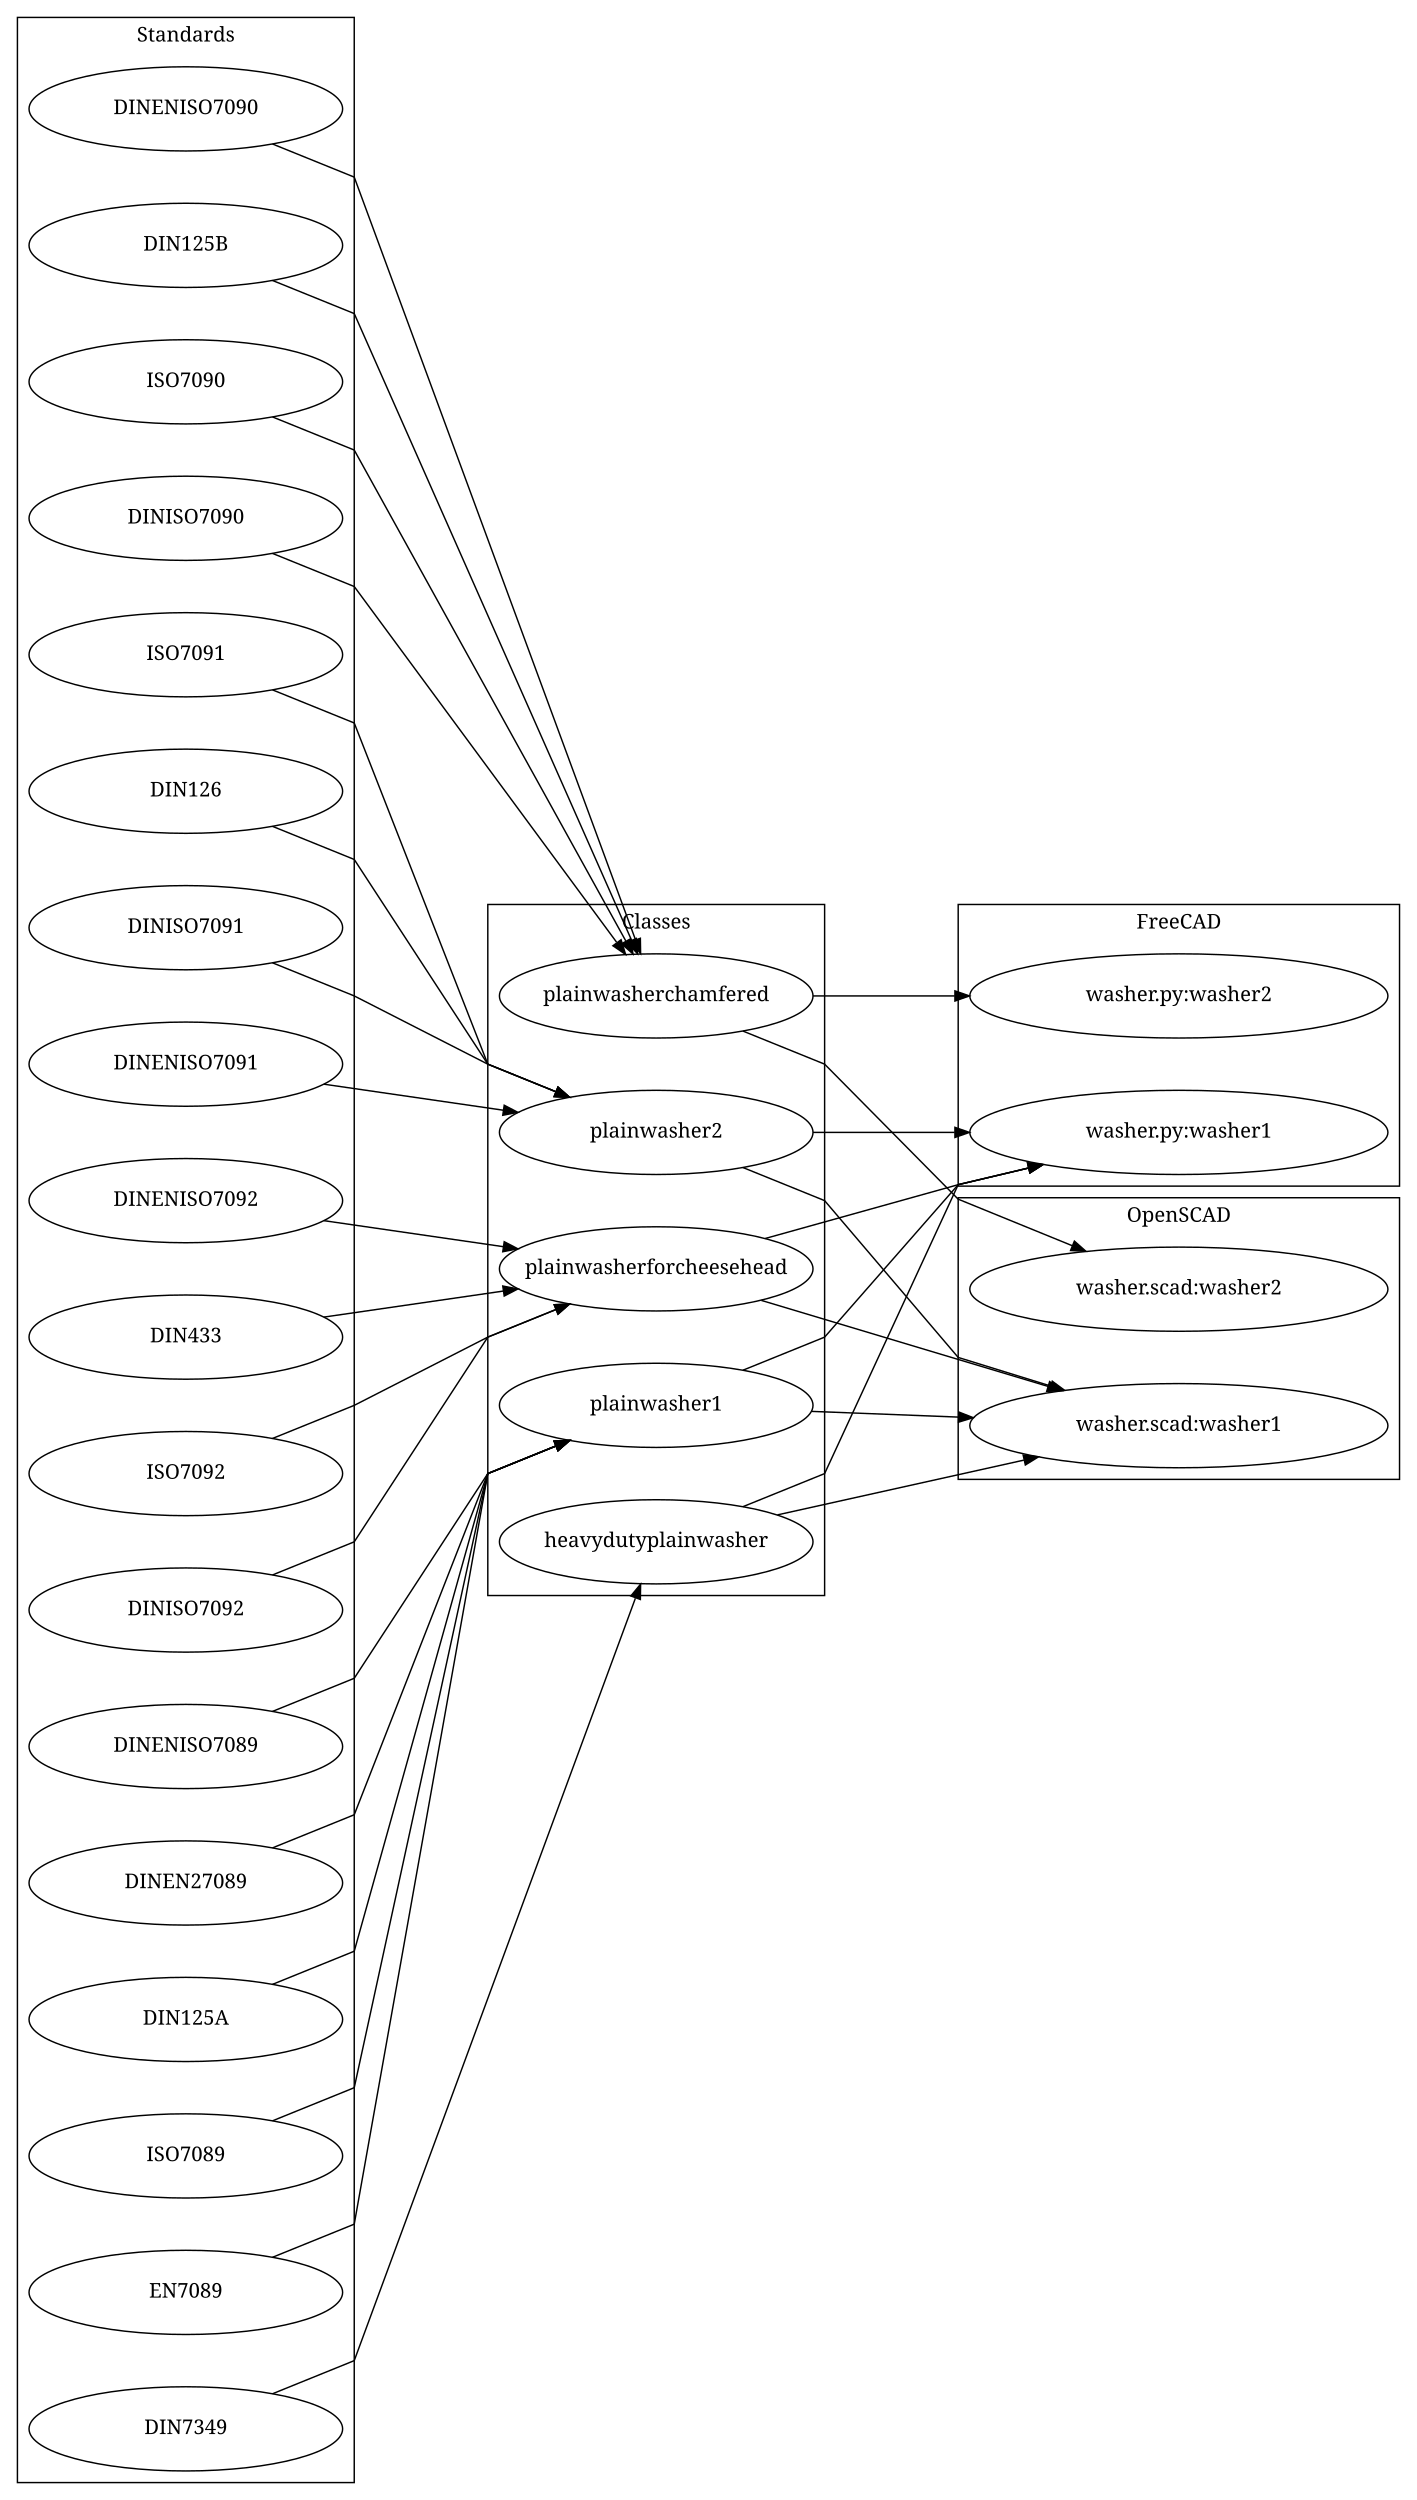
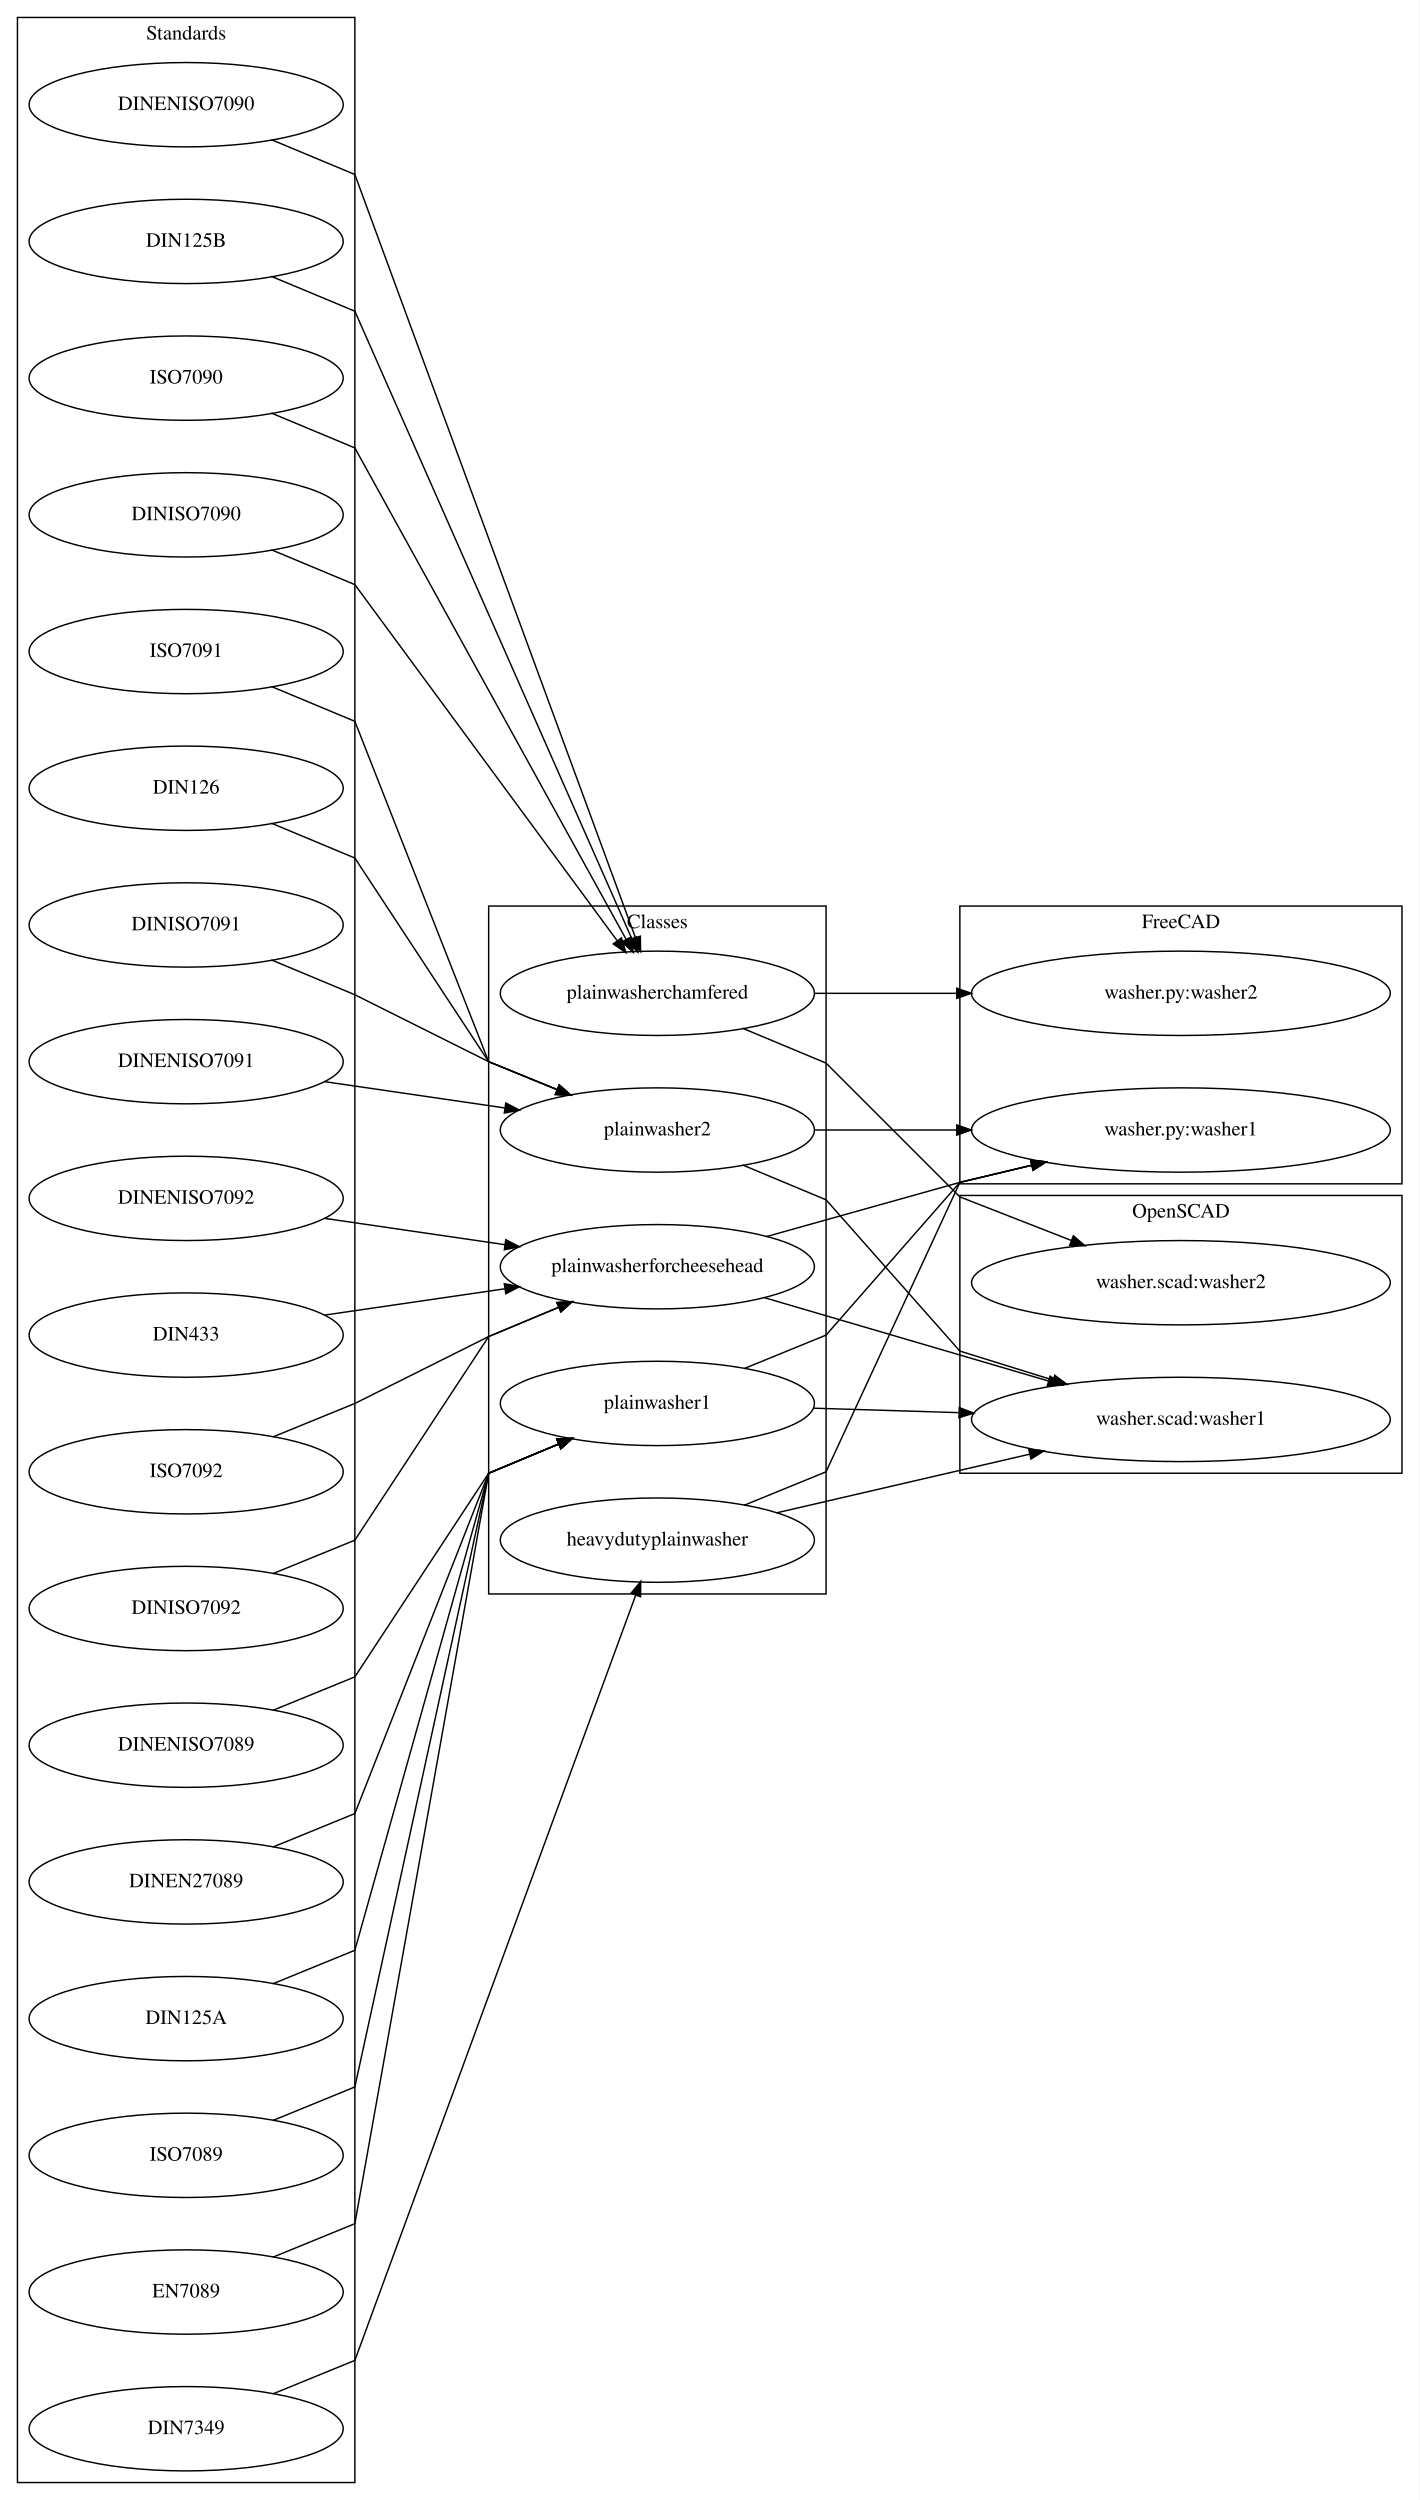
- <svg xmlns="http://www.w3.org/2000/svg" width="976pt" height="1722pt" viewBox="0.00 0.00 976.00 1722.00">
-   <g id="graph1" class="graph" transform="scale(1 1) rotate(0) translate(4 1718)">
-     <polygon fill="white" stroke="white" points="-4,5 -4,-1718 973,-1718 973,5 -4,5" />
-     <g id="graph2" class="cluster">
-       <polygon fill="none" stroke="black" points="332,-619 332,-1095 564,-1095 564,-619 332,-619" />
-       <text text-anchor="middle" x="448" y="-1078.4" font-family="Times Roman,serif" font-size="14.00">Classes</text>
-     </g>
-     <g id="graph3" class="cluster">
-       <polygon fill="none" stroke="black" points="8,-8 8,-1706 240,-1706 240,-8 8,-8" />
-       <text text-anchor="middle" x="124" y="-1689.4" font-family="Times Roman,serif" font-size="14.00">Standards</text>
-     </g>
-     <g id="graph4" class="cluster">
-       <polygon fill="none" stroke="black" points="656,-901 656,-1095 960,-1095 960,-901 656,-901" />
-       <text text-anchor="middle" x="808" y="-1078.4" font-family="Times Roman,serif" font-size="14.00">FreeCAD</text>
-     </g>
-     <g id="graph5" class="cluster">
-       <polygon fill="none" stroke="black" points="656,-699 656,-893 960,-893 960,-699 656,-699" />
-       <text text-anchor="middle" x="808" y="-876.4" font-family="Times Roman,serif" font-size="14.00">OpenSCAD</text>
+ <svg xmlns="http://www.w3.org/2000/svg" width="976pt" height="1719pt" viewBox="0.00 0.00 976.00 1719.00">
+   <g id="graph0" class="graph" transform="scale(1 1) rotate(0) translate(4 1715)">
+     <polygon fill="white" stroke="none" points="-4,4 -4,-1715 972,-1715 972,4 -4,4" />
+     <g id="clust1" class="cluster">
+       <polygon fill="none" stroke="black" points="332,-619 332,-1092 564,-1092 564,-619 332,-619" />
+       <text text-anchor="middle" x="448" y="-1076.8" font-family="Times,serif" font-size="14.00">Classes</text>
+     </g>
+     <g id="clust2" class="cluster">
+       <polygon fill="none" stroke="black" points="8,-8 8,-1703 240,-1703 240,-8 8,-8" />
+       <text text-anchor="middle" x="124" y="-1687.8" font-family="Times,serif" font-size="14.00">Standards</text>
+     </g>
+     <g id="clust3" class="cluster">
+       <polygon fill="none" stroke="black" points="656,-901 656,-1092 960,-1092 960,-901 656,-901" />
+       <text text-anchor="middle" x="808" y="-1076.8" font-family="Times,serif" font-size="14.00">FreeCAD</text>
+     </g>
+     <g id="clust4" class="cluster">
+       <polygon fill="none" stroke="black" points="656,-702 656,-893 960,-893 960,-702 656,-702" />
+       <text text-anchor="middle" x="808" y="-877.8" font-family="Times,serif" font-size="14.00">OpenSCAD</text>
+     </g>
+     <g id="node1" class="node">
+       <ellipse fill="none" stroke="black" cx="448" cy="-750" rx="108" ry="29" />
+       <text text-anchor="middle" x="448" y="-746.3" font-family="Times,serif" font-size="14.00">plainwasher1</text>
+     </g>
+     <g id="node24" class="node">
+       <ellipse fill="none" stroke="black" cx="808" cy="-938" rx="144" ry="29" />
+       <text text-anchor="middle" x="808" y="-934.3" font-family="Times,serif" font-size="14.00">washer.py:washer1</text>
+     </g>
+     <g id="edge1" class="edge">
+       <path fill="none" stroke="black" d="M507.511,-773.913C535.92,-785.524 564,-797 564,-797 564,-797 656,-902 656,-902 656,-902 678.106,-907.27 705.402,-913.778" />
+       <polygon fill="black" stroke="black" points="704.707,-917.21 715.246,-916.125 706.33,-910.401 704.707,-917.21" />
+     </g>
+     <g id="node26" class="node">
+       <ellipse fill="none" stroke="black" cx="808" cy="-739" rx="144" ry="29" />
+       <text text-anchor="middle" x="808" y="-735.3" font-family="Times,serif" font-size="14.00">washer.scad:washer1</text>
+     </g>
+     <g id="edge2" class="edge">
+       <path fill="none" stroke="black" d="M555.443,-746.729C586.729,-745.768 621.576,-744.697 655.122,-743.667" />
+       <polygon fill="black" stroke="black" points="655.598,-747.154 665.486,-743.348 655.383,-740.157 655.598,-747.154" />
    </g>
    <g id="node2" class="node">
-       <ellipse fill="none" stroke="black" cx="448" cy="-750" rx="108" ry="29" />
-       <text text-anchor="middle" x="448" y="-746.4" font-family="Times Roman,serif" font-size="14.00">plainwasher1</text>
+       <ellipse fill="none" stroke="black" cx="448" cy="-1032" rx="108" ry="29" />
+       <text text-anchor="middle" x="448" y="-1028.3" font-family="Times,serif" font-size="14.00">plainwasherchamfered</text>
+     </g>
+     <g id="node25" class="node">
+       <ellipse fill="none" stroke="black" cx="808" cy="-1032" rx="144" ry="29" />
+       <text text-anchor="middle" x="808" y="-1028.3" font-family="Times,serif" font-size="14.00">washer.py:washer2</text>
+     </g>
+     <g id="edge8" class="edge">
+       <path fill="none" stroke="black" d="M556.412,-1032C587.022,-1032 620.977,-1032 653.755,-1032" />
+       <polygon fill="black" stroke="black" points="653.885,-1035.5 663.885,-1032 653.885,-1028.5 653.885,-1035.5" />
    </g>
    <g id="node27" class="node">
-       <ellipse fill="none" stroke="black" cx="808" cy="-938" rx="144" ry="29" />
-       <text text-anchor="middle" x="808" y="-934.4" font-family="Times Roman,serif" font-size="14.00">washer.py:washer1</text>
+       <ellipse fill="none" stroke="black" cx="808" cy="-833" rx="144" ry="29" />
+       <text text-anchor="middle" x="808" y="-829.3" font-family="Times,serif" font-size="14.00">washer.scad:washer2</text>
+     </g>
+     <g id="edge9" class="edge">
+       <path fill="none" stroke="black" d="M506.5,-1008C535.25,-996 564,-984 564,-984 564,-984 656,-892 656,-892 656,-892 694.379,-877.004 732.44,-862.133" />
+       <polygon fill="black" stroke="black" points="734.046,-865.263 742.086,-858.364 731.498,-858.743 734.046,-865.263" />
+     </g>
+     <g id="node3" class="node">
+       <ellipse fill="none" stroke="black" cx="448" cy="-938" rx="108" ry="29" />
+       <text text-anchor="middle" x="448" y="-934.3" font-family="Times,serif" font-size="14.00">plainwasher2</text>
+     </g>
+     <g id="edge14" class="edge">
+       <path fill="none" stroke="black" d="M556.412,-938C587.022,-938 620.977,-938 653.755,-938" />
+       <polygon fill="black" stroke="black" points="653.885,-941.5 663.885,-938 653.885,-934.5 653.885,-941.5" />
+     </g>
+     <g id="edge15" class="edge">
+       <path fill="none" stroke="black" d="M506.5,-914C535.25,-902 564,-890 564,-890 564,-890 656,-786 656,-786 656,-786 686.302,-776.568 719.757,-766.155" />
+       <polygon fill="black" stroke="black" points="721.223,-769.365 729.731,-763.051 719.142,-762.681 721.223,-769.365" />
+     </g>
+     <g id="node4" class="node">
+       <ellipse fill="none" stroke="black" cx="448" cy="-844" rx="108" ry="29" />
+       <text text-anchor="middle" x="448" y="-840.3" font-family="Times,serif" font-size="14.00">plainwasherforcheesehead</text>
+     </g>
+     <g id="edge20" class="edge">
+       <path fill="none" stroke="black" d="M522.855,-864.694C582.302,-881.35 656,-902 656,-902 656,-902 678.106,-907.27 705.402,-913.778" />
+       <polygon fill="black" stroke="black" points="704.707,-917.21 715.246,-916.125 706.33,-910.401 704.707,-917.21" />
+     </g>
+     <g id="edge21" class="edge">
+       <path fill="none" stroke="black" d="M521.016,-822.878C577.397,-806.342 656.144,-783.245 716.735,-765.474" />
+       <polygon fill="black" stroke="black" points="718.068,-768.731 726.678,-762.558 716.097,-762.014 718.068,-768.731" />
+     </g>
+     <g id="node5" class="node">
+       <ellipse fill="none" stroke="black" cx="448" cy="-656" rx="108" ry="29" />
+       <text text-anchor="middle" x="448" y="-652.3" font-family="Times,serif" font-size="14.00">heavydutyplainwasher</text>
+     </g>
+     <g id="edge26" class="edge">
+       <path fill="none" stroke="black" d="M507.511,-679.913C535.92,-691.524 564,-703 564,-703 564,-703 656,-902 656,-902 656,-902 678.106,-907.27 705.402,-913.778" />
+       <polygon fill="black" stroke="black" points="704.707,-917.21 715.246,-916.125 706.33,-910.401 704.707,-917.21" />
+     </g>
+     <g id="edge27" class="edge">
+       <path fill="none" stroke="black" d="M529.789,-674.73C581.343,-686.683 648.641,-702.285 704.017,-715.124" />
+       <polygon fill="black" stroke="black" points="703.325,-718.556 713.857,-717.405 704.906,-711.737 703.325,-718.556" />
+     </g>
+     <g id="node6" class="node">
+       <ellipse fill="none" stroke="black" cx="124" cy="-233" rx="108" ry="29" />
+       <text text-anchor="middle" x="124" y="-229.3" font-family="Times,serif" font-size="14.00">ISO7089</text>
+     </g>
+     <g id="edge3" class="edge">
+       <path fill="none" stroke="black" d="M183.511,-256.913C211.92,-268.524 240,-280 240,-280 240,-280 332,-702 332,-702 332,-702 354.805,-711.519 380.104,-722.078" />
+       <polygon fill="black" stroke="black" points="378.923,-725.378 389.5,-726 381.62,-718.918 378.923,-725.378" />
+     </g>
+     <g id="node7" class="node">
+       <ellipse fill="none" stroke="black" cx="124" cy="-139" rx="108" ry="29" />
+       <text text-anchor="middle" x="124" y="-135.3" font-family="Times,serif" font-size="14.00">EN7089</text>
+     </g>
+     <g id="edge4" class="edge">
+       <path fill="none" stroke="black" d="M183.511,-162.913C211.92,-174.524 240,-186 240,-186 240,-186 332,-702 332,-702 332,-702 354.805,-711.519 380.104,-722.078" />
+       <polygon fill="black" stroke="black" points="378.923,-725.378 389.5,-726 381.62,-718.918 378.923,-725.378" />
+     </g>
+     <g id="node8" class="node">
+       <ellipse fill="none" stroke="black" cx="124" cy="-515" rx="108" ry="29" />
+       <text text-anchor="middle" x="124" y="-511.3" font-family="Times,serif" font-size="14.00">DINENISO7089</text>
+     </g>
+     <g id="edge5" class="edge">
+       <path fill="none" stroke="black" d="M183.511,-538.913C211.92,-550.524 240,-562 240,-562 240,-562 332,-702 332,-702 332,-702 354.805,-711.519 380.104,-722.078" />
+       <polygon fill="black" stroke="black" points="378.923,-725.378 389.5,-726 381.62,-718.918 378.923,-725.378" />
+     </g>
+     <g id="node9" class="node">
+       <ellipse fill="none" stroke="black" cx="124" cy="-421" rx="108" ry="29" />
+       <text text-anchor="middle" x="124" y="-417.3" font-family="Times,serif" font-size="14.00">DINEN27089</text>
    </g>
    <g id="edge6" class="edge">
-       <path fill="none" stroke="black" d="M507.699,-774.188C536.122,-785.705 564,-797 564,-797 564,-797 656,-902 656,-902 656,-902 677.459,-907.082 704.25,-913.428" />
-       <polygon fill="black" stroke="black" points="703.795,-916.917 714.332,-915.816 705.408,-910.105 703.795,-916.917" />
-     </g>
-     <g id="node30" class="node">
-       <ellipse fill="none" stroke="black" cx="808" cy="-736" rx="144" ry="29" />
-       <text text-anchor="middle" x="808" y="-732.4" font-family="Times Roman,serif" font-size="14.00">washer.scad:washer1</text>
-     </g>
-     <g id="edge8" class="edge">
-       <path fill="none" stroke="black" d="M555.037,-745.837C586.823,-744.601 622.263,-743.223 656.316,-741.899" />
-       <polygon fill="black" stroke="black" points="656.499,-745.394 666.355,-741.508 656.227,-738.4 656.499,-745.394" />
-     </g>
-     <g id="node3" class="node">
-       <ellipse fill="none" stroke="black" cx="448" cy="-1032" rx="108" ry="29" />
-       <text text-anchor="middle" x="448" y="-1028.4" font-family="Times Roman,serif" font-size="14.00">plainwasherchamfered</text>
-     </g>
-     <g id="node28" class="node">
-       <ellipse fill="none" stroke="black" cx="808" cy="-1032" rx="144" ry="29" />
-       <text text-anchor="middle" x="808" y="-1028.4" font-family="Times Roman,serif" font-size="14.00">washer.py:washer2</text>
-     </g>
-     <g id="edge20" class="edge">
-       <path fill="none" stroke="black" d="M556.012,-1032C586.7,-1032 620.73,-1032 653.598,-1032" />
-       <polygon fill="black" stroke="black" points="653.756,-1035.5 663.756,-1032 653.756,-1028.5 653.756,-1035.5" />
-     </g>
-     <g id="node31" class="node">
-       <ellipse fill="none" stroke="black" cx="808" cy="-830" rx="144" ry="29" />
-       <text text-anchor="middle" x="808" y="-826.4" font-family="Times Roman,serif" font-size="14.00">washer.scad:washer2</text>
+       <path fill="none" stroke="black" d="M183.511,-444.913C211.92,-456.524 240,-468 240,-468 240,-468 332,-702 332,-702 332,-702 354.805,-711.519 380.104,-722.078" />
+       <polygon fill="black" stroke="black" points="378.923,-725.378 389.5,-726 381.62,-718.918 378.923,-725.378" />
+     </g>
+     <g id="node10" class="node">
+       <ellipse fill="none" stroke="black" cx="124" cy="-327" rx="108" ry="29" />
+       <text text-anchor="middle" x="124" y="-323.3" font-family="Times,serif" font-size="14.00">DIN125A</text>
+     </g>
+     <g id="edge7" class="edge">
+       <path fill="none" stroke="black" d="M183.511,-350.913C211.92,-362.524 240,-374 240,-374 240,-374 332,-702 332,-702 332,-702 354.805,-711.519 380.104,-722.078" />
+       <polygon fill="black" stroke="black" points="378.923,-725.378 389.5,-726 381.62,-718.918 378.923,-725.378" />
+     </g>
+     <g id="node11" class="node">
+       <ellipse fill="none" stroke="black" cx="124" cy="-1455" rx="108" ry="29" />
+       <text text-anchor="middle" x="124" y="-1451.3" font-family="Times,serif" font-size="14.00">ISO7090</text>
+     </g>
+     <g id="edge10" class="edge">
+       <path fill="none" stroke="black" d="M182.5,-1431C211.25,-1419 240,-1407 240,-1407 240,-1407 374.214,-1163.86 426.499,-1069.14" />
+       <polygon fill="black" stroke="black" points="429.673,-1070.63 431.441,-1060.19 423.545,-1067.25 429.673,-1070.63" />
+     </g>
+     <g id="node12" class="node">
+       <ellipse fill="none" stroke="black" cx="124" cy="-1361" rx="108" ry="29" />
+       <text text-anchor="middle" x="124" y="-1357.3" font-family="Times,serif" font-size="14.00">DINISO7090</text>
+     </g>
+     <g id="edge11" class="edge">
+       <path fill="none" stroke="black" d="M182.5,-1337C211.25,-1325 240,-1313 240,-1313 240,-1313 364.274,-1144.3 420.24,-1068.33" />
+       <polygon fill="black" stroke="black" points="423.282,-1070.1 426.395,-1059.97 417.646,-1065.95 423.282,-1070.1" />
+     </g>
+     <g id="node13" class="node">
+       <ellipse fill="none" stroke="black" cx="124" cy="-1643" rx="108" ry="29" />
+       <text text-anchor="middle" x="124" y="-1639.3" font-family="Times,serif" font-size="14.00">DINENISO7090</text>
+     </g>
+     <g id="edge12" class="edge">
+       <path fill="none" stroke="black" d="M182.5,-1619C211.25,-1607 240,-1595 240,-1595 240,-1595 386.24,-1197.26 432.885,-1070.39" />
+       <polygon fill="black" stroke="black" points="436.284,-1071.29 436.45,-1060.69 429.714,-1068.87 436.284,-1071.29" />
+     </g>
+     <g id="node14" class="node">
+       <ellipse fill="none" stroke="black" cx="124" cy="-1549" rx="108" ry="29" />
+       <text text-anchor="middle" x="124" y="-1545.3" font-family="Times,serif" font-size="14.00">DIN125B</text>
+     </g>
+     <g id="edge13" class="edge">
+       <path fill="none" stroke="black" d="M182.5,-1525C211.25,-1513 240,-1501 240,-1501 240,-1501 381.401,-1180.63 430.468,-1069.46" />
+       <polygon fill="black" stroke="black" points="433.681,-1070.84 434.517,-1060.28 427.277,-1068.02 433.681,-1070.84" />
+     </g>
+     <g id="node15" class="node">
+       <ellipse fill="none" stroke="black" cx="124" cy="-1173" rx="108" ry="29" />
+       <text text-anchor="middle" x="124" y="-1169.3" font-family="Times,serif" font-size="14.00">DIN126</text>
+     </g>
+     <g id="edge16" class="edge">
+       <path fill="none" stroke="black" d="M182.5,-1149C211.25,-1137 240,-1125 240,-1125 240,-1125 332,-985 332,-985 332,-985 354.274,-975.897 379.216,-965.703" />
+       <polygon fill="black" stroke="black" points="380.557,-968.936 388.489,-961.913 377.908,-962.456 380.557,-968.936" />
+     </g>
+     <g id="node16" class="node">
+       <ellipse fill="none" stroke="black" cx="124" cy="-1079" rx="108" ry="29" />
+       <text text-anchor="middle" x="124" y="-1075.3" font-family="Times,serif" font-size="14.00">DINISO7091</text>
+     </g>
+     <g id="edge17" class="edge">
+       <path fill="none" stroke="black" d="M182.5,-1055C211.25,-1043 240,-1031 240,-1031 240,-1031 332,-985 332,-985 332,-985 354.274,-975.897 379.216,-965.703" />
+       <polygon fill="black" stroke="black" points="380.557,-968.936 388.489,-961.913 377.908,-962.456 380.557,-968.936" />
+     </g>
+     <g id="node17" class="node">
+       <ellipse fill="none" stroke="black" cx="124" cy="-985" rx="108" ry="29" />
+       <text text-anchor="middle" x="124" y="-981.3" font-family="Times,serif" font-size="14.00">DINENISO7091</text>
+     </g>
+     <g id="edge18" class="edge">
+       <path fill="none" stroke="black" d="M219.001,-971.279C257.933,-965.597 303.226,-958.986 343.137,-953.16" />
+       <polygon fill="black" stroke="black" points="343.771,-956.605 353.16,-951.697 342.76,-949.678 343.771,-956.605" />
+     </g>
+     <g id="node18" class="node">
+       <ellipse fill="none" stroke="black" cx="124" cy="-1267" rx="108" ry="29" />
+       <text text-anchor="middle" x="124" y="-1263.3" font-family="Times,serif" font-size="14.00">ISO7091</text>
+     </g>
+     <g id="edge19" class="edge">
+       <path fill="none" stroke="black" d="M182.5,-1243C211.25,-1231 240,-1219 240,-1219 240,-1219 332,-985 332,-985 332,-985 354.274,-975.897 379.216,-965.703" />
+       <polygon fill="black" stroke="black" points="380.557,-968.936 388.489,-961.913 377.908,-962.456 380.557,-968.936" />
+     </g>
+     <g id="node19" class="node">
+       <ellipse fill="none" stroke="black" cx="124" cy="-797" rx="108" ry="29" />
+       <text text-anchor="middle" x="124" y="-793.3" font-family="Times,serif" font-size="14.00">DIN433</text>
    </g>
    <g id="edge22" class="edge">
-       <path fill="none" stroke="black" d="M507.699,-1007.81C536.122,-996.295 564,-985 564,-985 564,-985 656,-892 656,-892 656,-892 695.801,-875.765 734.67,-859.911" />
-       <polygon fill="black" stroke="black" points="736.041,-863.132 743.979,-856.114 733.398,-856.65 736.041,-863.132" />
-     </g>
-     <g id="node4" class="node">
-       <ellipse fill="none" stroke="black" cx="448" cy="-938" rx="108" ry="29" />
-       <text text-anchor="middle" x="448" y="-934.4" font-family="Times Roman,serif" font-size="14.00">plainwasher2</text>
-     </g>
-     <g id="edge32" class="edge">
-       <path fill="none" stroke="black" d="M556.012,-938C586.7,-938 620.73,-938 653.598,-938" />
-       <polygon fill="black" stroke="black" points="653.756,-941.5 663.756,-938 653.756,-934.5 653.756,-941.5" />
-     </g>
-     <g id="edge34" class="edge">
-       <path fill="none" stroke="black" d="M507.699,-913.812C536.122,-902.295 564,-891 564,-891 564,-891 656,-783 656,-783 656,-783 686.02,-773.717 719.378,-763.403" />
-       <polygon fill="black" stroke="black" points="720.809,-766.624 729.329,-760.326 718.741,-759.936 720.809,-766.624" />
-     </g>
-     <g id="node5" class="node">
-       <ellipse fill="none" stroke="black" cx="448" cy="-844" rx="108" ry="29" />
-       <text text-anchor="middle" x="448" y="-840.4" font-family="Times Roman,serif" font-size="14.00">plainwasherforcheesehead</text>
-     </g>
-     <g id="edge44" class="edge">
-       <path fill="none" stroke="black" d="M523.093,-864.939C582.672,-881.553 656,-902 656,-902 656,-902 677.459,-907.082 704.25,-913.428" />
-       <polygon fill="black" stroke="black" points="703.795,-916.917 714.332,-915.816 705.408,-910.105 703.795,-916.917" />
-     </g>
-     <g id="edge46" class="edge">
-       <path fill="none" stroke="black" d="M520.418,-822.275C577.328,-805.201 656.901,-781.33 717.921,-763.024" />
-       <polygon fill="black" stroke="black" points="718.976,-766.361 727.549,-760.135 716.965,-759.657 718.976,-766.361" />
-     </g>
-     <g id="node6" class="node">
-       <ellipse fill="none" stroke="black" cx="448" cy="-656" rx="108" ry="29" />
-       <text text-anchor="middle" x="448" y="-652.4" font-family="Times Roman,serif" font-size="14.00">heavydutyplainwasher</text>
-     </g>
-     <g id="edge56" class="edge">
-       <path fill="none" stroke="black" d="M507.699,-680.188C536.122,-691.705 564,-703 564,-703 564,-703 656,-902 656,-902 656,-902 677.459,-907.082 704.25,-913.428" />
-       <polygon fill="black" stroke="black" points="703.795,-916.917 714.332,-915.816 705.408,-910.105 703.795,-916.917" />
-     </g>
-     <g id="edge58" class="edge">
-       <path fill="none" stroke="black" d="M531.496,-674.555C582.043,-685.787 647.005,-700.223 701.26,-712.28" />
-       <polygon fill="black" stroke="black" points="700.739,-715.75 711.26,-714.502 702.258,-708.916 700.739,-715.75" />
-     </g>
-     <g id="node8" class="node">
-       <ellipse fill="none" stroke="black" cx="124" cy="-233" rx="108" ry="29" />
-       <text text-anchor="middle" x="124" y="-229.4" font-family="Times Roman,serif" font-size="14.00">ISO7089</text>
-     </g>
-     <g id="edge10" class="edge">
-       <path fill="none" stroke="black" d="M183.699,-257.188C212.122,-268.705 240,-280 240,-280 240,-280 332,-703 332,-703 332,-703 354.113,-711.96 379.03,-722.055" />
-       <polygon fill="black" stroke="black" points="377.719,-725.3 388.301,-725.812 380.347,-718.812 377.719,-725.3" />
-     </g>
-     <g id="node9" class="node">
-       <ellipse fill="none" stroke="black" cx="124" cy="-139" rx="108" ry="29" />
-       <text text-anchor="middle" x="124" y="-135.4" font-family="Times Roman,serif" font-size="14.00">EN7089</text>
-     </g>
-     <g id="edge12" class="edge">
-       <path fill="none" stroke="black" d="M183.699,-163.188C212.122,-174.705 240,-186 240,-186 240,-186 332,-703 332,-703 332,-703 354.113,-711.96 379.03,-722.055" />
-       <polygon fill="black" stroke="black" points="377.719,-725.3 388.301,-725.812 380.347,-718.812 377.719,-725.3" />
-     </g>
-     <g id="node10" class="node">
-       <ellipse fill="none" stroke="black" cx="124" cy="-515" rx="108" ry="29" />
-       <text text-anchor="middle" x="124" y="-511.4" font-family="Times Roman,serif" font-size="14.00">DINENISO7089</text>
-     </g>
-     <g id="edge14" class="edge">
-       <path fill="none" stroke="black" d="M183.699,-539.188C212.122,-550.705 240,-562 240,-562 240,-562 332,-703 332,-703 332,-703 354.113,-711.96 379.03,-722.055" />
-       <polygon fill="black" stroke="black" points="377.719,-725.3 388.301,-725.812 380.347,-718.812 377.719,-725.3" />
-     </g>
-     <g id="node11" class="node">
-       <ellipse fill="none" stroke="black" cx="124" cy="-421" rx="108" ry="29" />
-       <text text-anchor="middle" x="124" y="-417.4" font-family="Times Roman,serif" font-size="14.00">DINEN27089</text>
-     </g>
-     <g id="edge16" class="edge">
-       <path fill="none" stroke="black" d="M183.699,-445.188C212.122,-456.705 240,-468 240,-468 240,-468 332,-703 332,-703 332,-703 354.113,-711.96 379.03,-722.055" />
-       <polygon fill="black" stroke="black" points="377.719,-725.3 388.301,-725.812 380.347,-718.812 377.719,-725.3" />
-     </g>
-     <g id="node12" class="node">
-       <ellipse fill="none" stroke="black" cx="124" cy="-327" rx="108" ry="29" />
-       <text text-anchor="middle" x="124" y="-323.4" font-family="Times Roman,serif" font-size="14.00">DIN125A</text>
-     </g>
-     <g id="edge18" class="edge">
-       <path fill="none" stroke="black" d="M183.699,-351.188C212.122,-362.705 240,-374 240,-374 240,-374 332,-703 332,-703 332,-703 354.113,-711.96 379.03,-722.055" />
-       <polygon fill="black" stroke="black" points="377.719,-725.3 388.301,-725.812 380.347,-718.812 377.719,-725.3" />
-     </g>
-     <g id="node13" class="node">
-       <ellipse fill="none" stroke="black" cx="124" cy="-1455" rx="108" ry="29" />
-       <text text-anchor="middle" x="124" y="-1451.4" font-family="Times Roman,serif" font-size="14.00">ISO7090</text>
+       <path fill="none" stroke="black" d="M219.001,-810.721C257.933,-816.403 303.226,-823.014 343.137,-828.84" />
+       <polygon fill="black" stroke="black" points="342.76,-832.322 353.16,-830.303 343.771,-825.395 342.76,-832.322" />
+     </g>
+     <g id="node20" class="node">
+       <ellipse fill="none" stroke="black" cx="124" cy="-703" rx="108" ry="29" />
+       <text text-anchor="middle" x="124" y="-699.3" font-family="Times,serif" font-size="14.00">ISO7092</text>
+     </g>
+     <g id="edge23" class="edge">
+       <path fill="none" stroke="black" d="M183.511,-726.913C211.92,-738.524 240,-750 240,-750 240,-750 332,-796 332,-796 332,-796 354.805,-805.519 380.104,-816.078" />
+       <polygon fill="black" stroke="black" points="378.923,-819.378 389.5,-820 381.62,-812.918 378.923,-819.378" />
+     </g>
+     <g id="node21" class="node">
+       <ellipse fill="none" stroke="black" cx="124" cy="-609" rx="108" ry="29" />
+       <text text-anchor="middle" x="124" y="-605.3" font-family="Times,serif" font-size="14.00">DINISO7092</text>
    </g>
    <g id="edge24" class="edge">
-       <path fill="none" stroke="black" d="M183.699,-1430.81C212.122,-1419.3 240,-1408 240,-1408 240,-1408 374.23,-1165.35 427.028,-1069.91" />
-       <polygon fill="black" stroke="black" points="430.246,-1071.32 432.024,-1060.88 424.121,-1067.94 430.246,-1071.32" />
-     </g>
-     <g id="node14" class="node">
-       <ellipse fill="none" stroke="black" cx="124" cy="-1361" rx="108" ry="29" />
-       <text text-anchor="middle" x="124" y="-1357.4" font-family="Times Roman,serif" font-size="14.00">DINISO7090</text>
-     </g>
-     <g id="edge26" class="edge">
-       <path fill="none" stroke="black" d="M183.699,-1336.81C212.122,-1325.3 240,-1314 240,-1314 240,-1314 364.268,-1145.52 420.7,-1069.01" />
-       <polygon fill="black" stroke="black" points="423.792,-1070.72 426.911,-1060.59 418.159,-1066.56 423.792,-1070.72" />
-     </g>
-     <g id="node15" class="node">
-       <ellipse fill="none" stroke="black" cx="124" cy="-1643" rx="108" ry="29" />
-       <text text-anchor="middle" x="124" y="-1639.4" font-family="Times Roman,serif" font-size="14.00">DINENISO7090</text>
+       <path fill="none" stroke="black" d="M183.511,-632.913C211.92,-644.524 240,-656 240,-656 240,-656 332,-796 332,-796 332,-796 354.805,-805.519 380.104,-816.078" />
+       <polygon fill="black" stroke="black" points="378.923,-819.378 389.5,-820 381.62,-812.918 378.923,-819.378" />
+     </g>
+     <g id="node22" class="node">
+       <ellipse fill="none" stroke="black" cx="124" cy="-891" rx="108" ry="29" />
+       <text text-anchor="middle" x="124" y="-887.3" font-family="Times,serif" font-size="14.00">DINENISO7092</text>
+     </g>
+     <g id="edge25" class="edge">
+       <path fill="none" stroke="black" d="M219.001,-877.279C257.933,-871.597 303.226,-864.986 343.137,-859.16" />
+       <polygon fill="black" stroke="black" points="343.771,-862.605 353.16,-857.697 342.76,-855.678 343.771,-862.605" />
+     </g>
+     <g id="node23" class="node">
+       <ellipse fill="none" stroke="black" cx="124" cy="-45" rx="108" ry="29" />
+       <text text-anchor="middle" x="124" y="-41.3" font-family="Times,serif" font-size="14.00">DIN7349</text>
    </g>
    <g id="edge28" class="edge">
-       <path fill="none" stroke="black" d="M183.699,-1618.81C212.122,-1607.3 240,-1596 240,-1596 240,-1596 386.614,-1198.45 433.657,-1070.89" />
-       <polygon fill="black" stroke="black" points="437.079,-1071.73 437.255,-1061.14 430.511,-1069.31 437.079,-1071.73" />
-     </g>
-     <g id="node16" class="node">
-       <ellipse fill="none" stroke="black" cx="124" cy="-1549" rx="108" ry="29" />
-       <text text-anchor="middle" x="124" y="-1545.4" font-family="Times Roman,serif" font-size="14.00">DIN125B</text>
-     </g>
-     <g id="edge30" class="edge">
-       <path fill="none" stroke="black" d="M183.699,-1524.81C212.122,-1513.3 240,-1502 240,-1502 240,-1502 381.433,-1182.42 431.047,-1070.31" />
-       <polygon fill="black" stroke="black" points="434.299,-1071.61 435.146,-1061.05 427.898,-1068.77 434.299,-1071.61" />
-     </g>
-     <g id="node17" class="node">
-       <ellipse fill="none" stroke="black" cx="124" cy="-1173" rx="108" ry="29" />
-       <text text-anchor="middle" x="124" y="-1169.4" font-family="Times Roman,serif" font-size="14.00">DIN126</text>
-     </g>
-     <g id="edge36" class="edge">
-       <path fill="none" stroke="black" d="M183.699,-1148.81C212.122,-1137.3 240,-1126 240,-1126 240,-1126 332,-985 332,-985 332,-985 354.113,-976.04 379.03,-965.945" />
-       <polygon fill="black" stroke="black" points="380.347,-969.188 388.301,-962.188 377.719,-962.7 380.347,-969.188" />
-     </g>
-     <g id="node18" class="node">
-       <ellipse fill="none" stroke="black" cx="124" cy="-1079" rx="108" ry="29" />
-       <text text-anchor="middle" x="124" y="-1075.4" font-family="Times Roman,serif" font-size="14.00">DINISO7091</text>
-     </g>
-     <g id="edge38" class="edge">
-       <path fill="none" stroke="black" d="M183.699,-1054.81C212.122,-1043.3 240,-1032 240,-1032 240,-1032 332,-985 332,-985 332,-985 354.113,-976.04 379.03,-965.945" />
-       <polygon fill="black" stroke="black" points="380.347,-969.188 388.301,-962.188 377.719,-962.7 380.347,-969.188" />
-     </g>
-     <g id="node19" class="node">
-       <ellipse fill="none" stroke="black" cx="124" cy="-985" rx="108" ry="29" />
-       <text text-anchor="middle" x="124" y="-981.4" font-family="Times Roman,serif" font-size="14.00">DINENISO7091</text>
-     </g>
-     <g id="edge40" class="edge">
-       <path fill="none" stroke="black" d="M219.021,-971.216C257.838,-965.585 302.882,-959.051 342.697,-953.275" />
-       <polygon fill="black" stroke="black" points="343.306,-956.724 352.7,-951.824 342.301,-949.796 343.306,-956.724" />
-     </g>
-     <g id="node20" class="node">
-       <ellipse fill="none" stroke="black" cx="124" cy="-1267" rx="108" ry="29" />
-       <text text-anchor="middle" x="124" y="-1263.4" font-family="Times Roman,serif" font-size="14.00">ISO7091</text>
-     </g>
-     <g id="edge42" class="edge">
-       <path fill="none" stroke="black" d="M183.699,-1242.81C212.122,-1231.3 240,-1220 240,-1220 240,-1220 332,-985 332,-985 332,-985 354.113,-976.04 379.03,-965.945" />
-       <polygon fill="black" stroke="black" points="380.347,-969.188 388.301,-962.188 377.719,-962.7 380.347,-969.188" />
-     </g>
-     <g id="node21" class="node">
-       <ellipse fill="none" stroke="black" cx="124" cy="-797" rx="108" ry="29" />
-       <text text-anchor="middle" x="124" y="-793.4" font-family="Times Roman,serif" font-size="14.00">DIN433</text>
-     </g>
-     <g id="edge48" class="edge">
-       <path fill="none" stroke="black" d="M219.021,-810.784C257.838,-816.415 302.882,-822.949 342.697,-828.725" />
-       <polygon fill="black" stroke="black" points="342.301,-832.204 352.7,-830.176 343.306,-825.276 342.301,-832.204" />
-     </g>
-     <g id="node22" class="node">
-       <ellipse fill="none" stroke="black" cx="124" cy="-703" rx="108" ry="29" />
-       <text text-anchor="middle" x="124" y="-699.4" font-family="Times Roman,serif" font-size="14.00">ISO7092</text>
-     </g>
-     <g id="edge50" class="edge">
-       <path fill="none" stroke="black" d="M183.699,-727.188C212.122,-738.705 240,-750 240,-750 240,-750 332,-797 332,-797 332,-797 354.113,-805.96 379.03,-816.055" />
-       <polygon fill="black" stroke="black" points="377.719,-819.3 388.301,-819.812 380.347,-812.812 377.719,-819.3" />
-     </g>
-     <g id="node23" class="node">
-       <ellipse fill="none" stroke="black" cx="124" cy="-609" rx="108" ry="29" />
-       <text text-anchor="middle" x="124" y="-605.4" font-family="Times Roman,serif" font-size="14.00">DINISO7092</text>
-     </g>
-     <g id="edge52" class="edge">
-       <path fill="none" stroke="black" d="M183.699,-633.188C212.122,-644.705 240,-656 240,-656 240,-656 332,-797 332,-797 332,-797 354.113,-805.96 379.03,-816.055" />
-       <polygon fill="black" stroke="black" points="377.719,-819.3 388.301,-819.812 380.347,-812.812 377.719,-819.3" />
-     </g>
-     <g id="node24" class="node">
-       <ellipse fill="none" stroke="black" cx="124" cy="-891" rx="108" ry="29" />
-       <text text-anchor="middle" x="124" y="-887.4" font-family="Times Roman,serif" font-size="14.00">DINENISO7092</text>
-     </g>
-     <g id="edge54" class="edge">
-       <path fill="none" stroke="black" d="M219.021,-877.216C257.838,-871.585 302.882,-865.051 342.697,-859.275" />
-       <polygon fill="black" stroke="black" points="343.306,-862.724 352.7,-857.824 342.301,-855.796 343.306,-862.724" />
-     </g>
-     <g id="node25" class="node">
-       <ellipse fill="none" stroke="black" cx="124" cy="-45" rx="108" ry="29" />
-       <text text-anchor="middle" x="124" y="-41.4" font-family="Times Roman,serif" font-size="14.00">DIN7349</text>
-     </g>
-     <g id="edge60" class="edge">
-       <path fill="none" stroke="black" d="M183.699,-69.188C212.122,-80.704 240,-92 240,-92 240,-92 386.614,-489.549 433.657,-617.108" />
-       <polygon fill="black" stroke="black" points="430.511,-618.693 437.255,-626.865 437.079,-616.271 430.511,-618.693" />
+       <path fill="none" stroke="black" d="M183.511,-68.913C211.92,-80.524 240,-92 240,-92 240,-92 386.571,-491.352 433.043,-617.971" />
+       <polygon fill="black" stroke="black" points="429.862,-619.463 436.593,-627.645 436.433,-617.051 429.862,-619.463" />
    </g>
  </g>
</svg>
